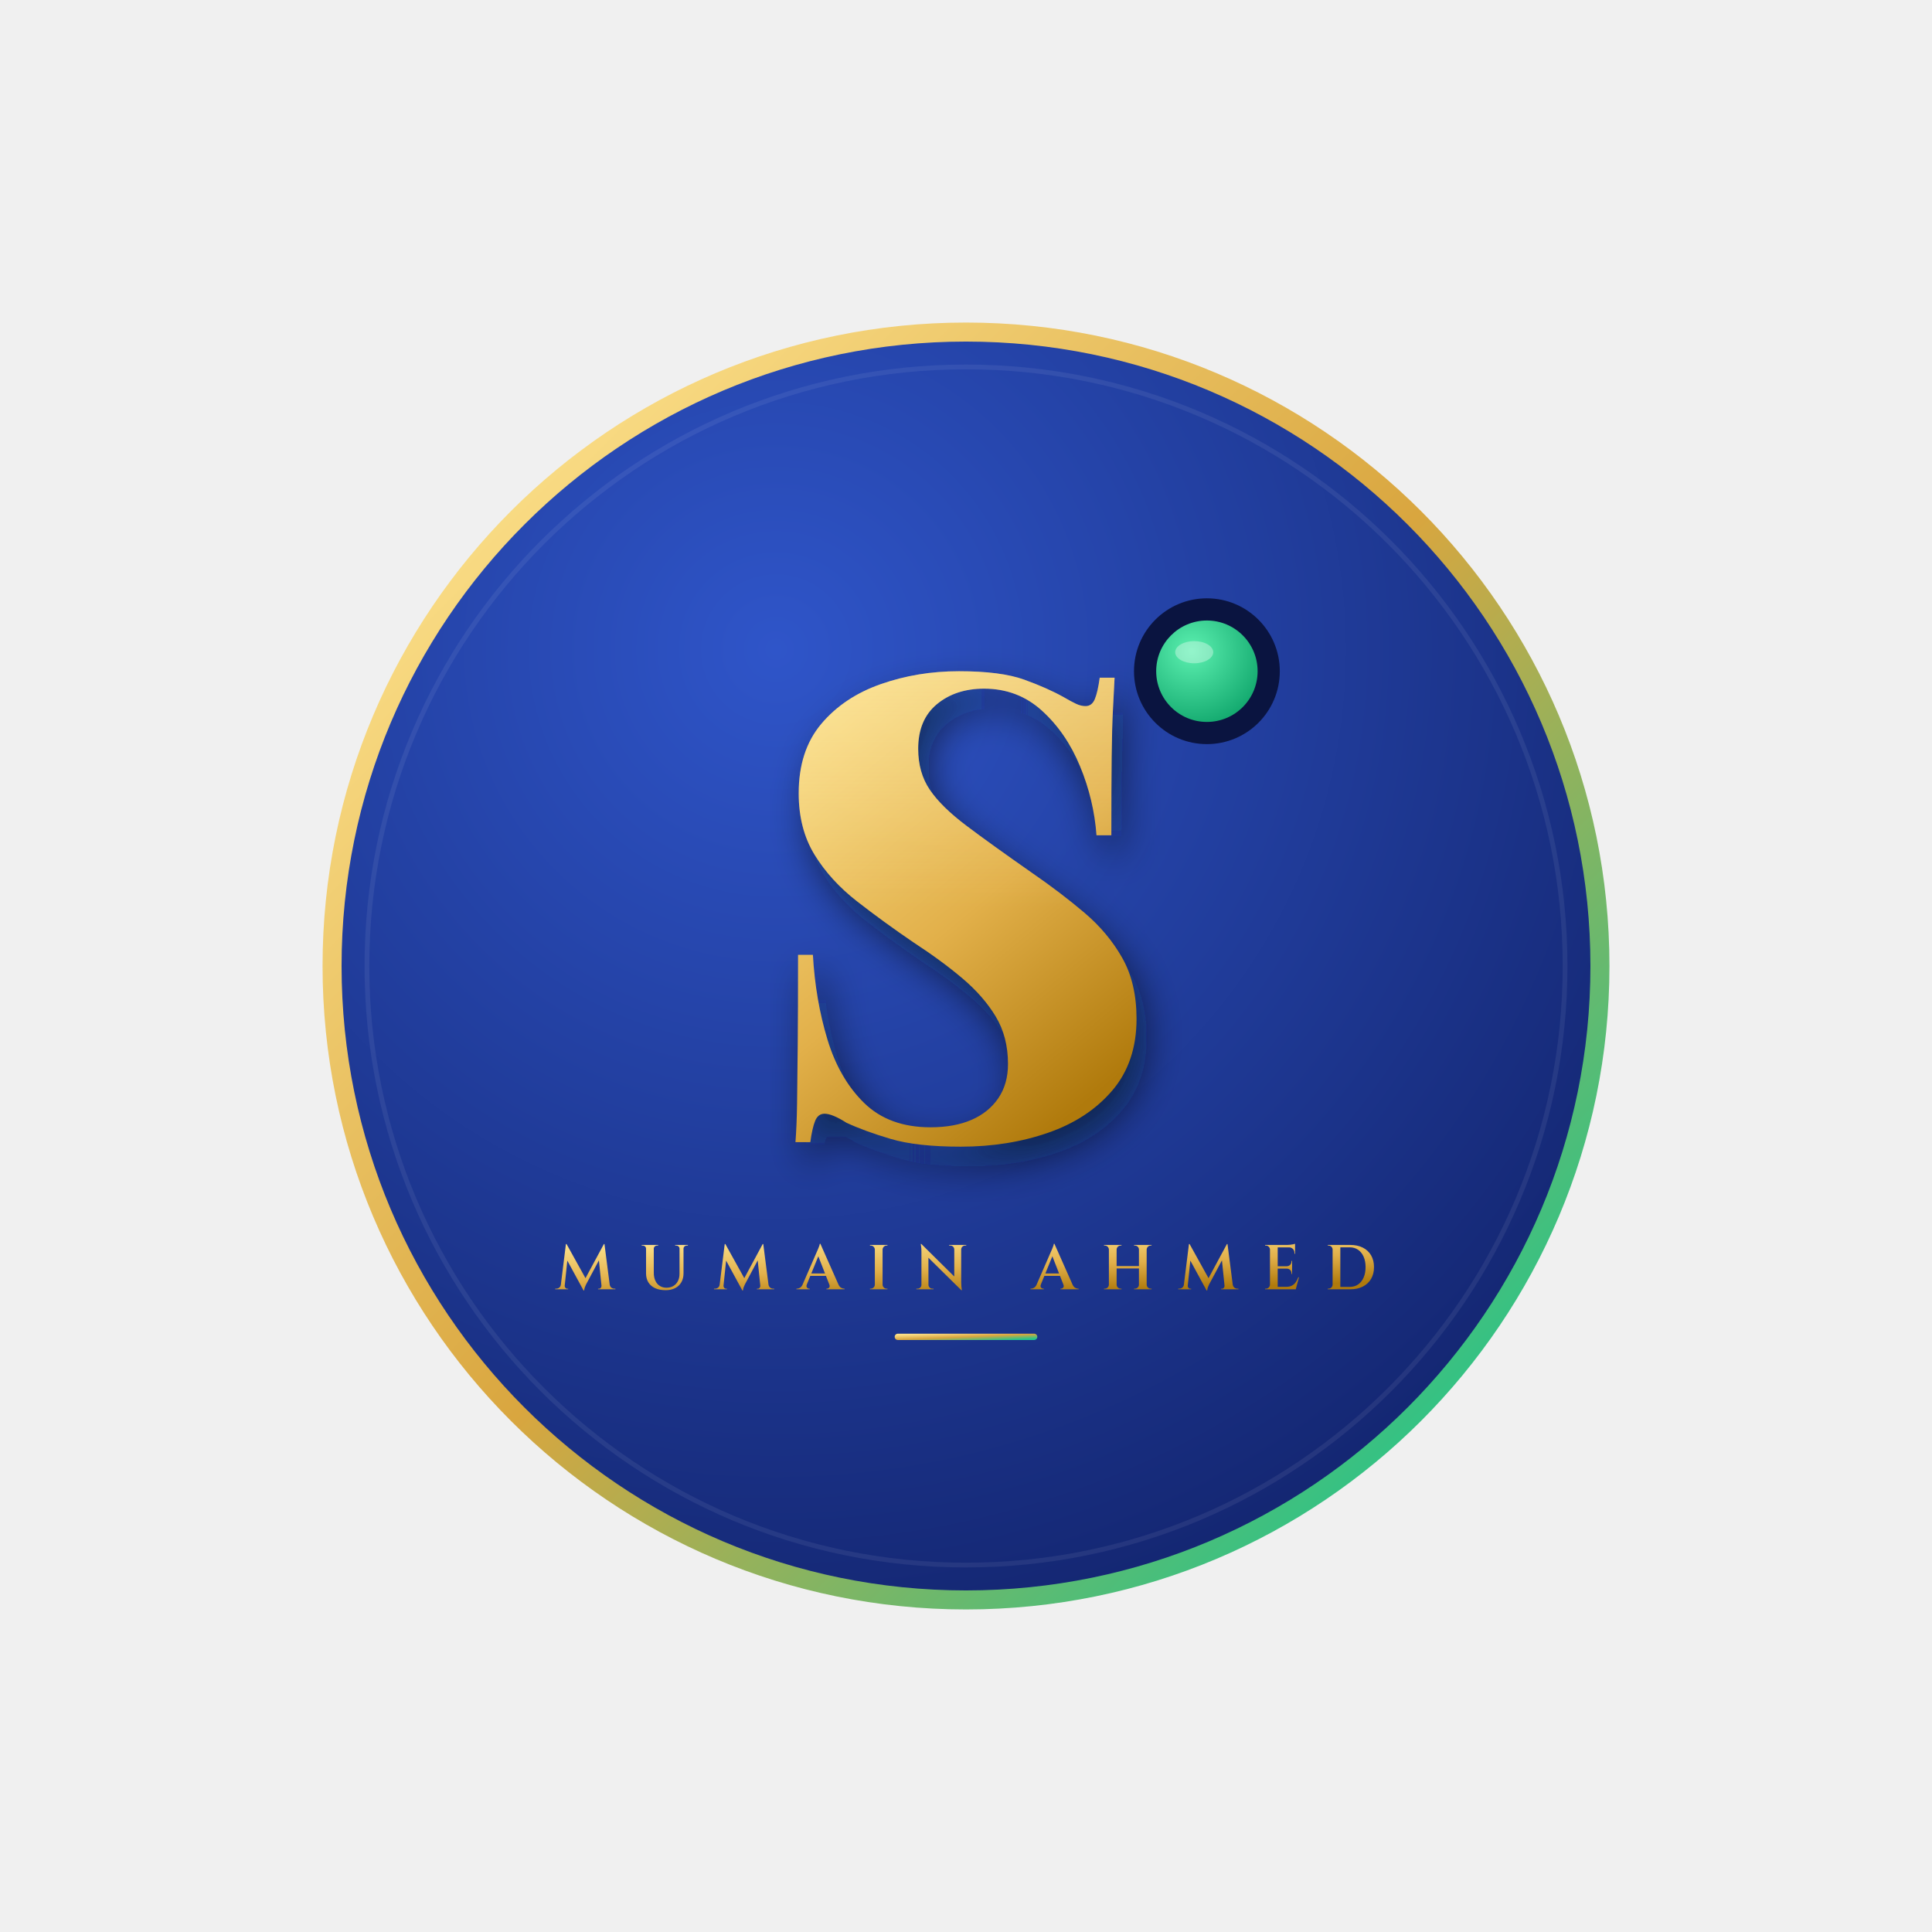
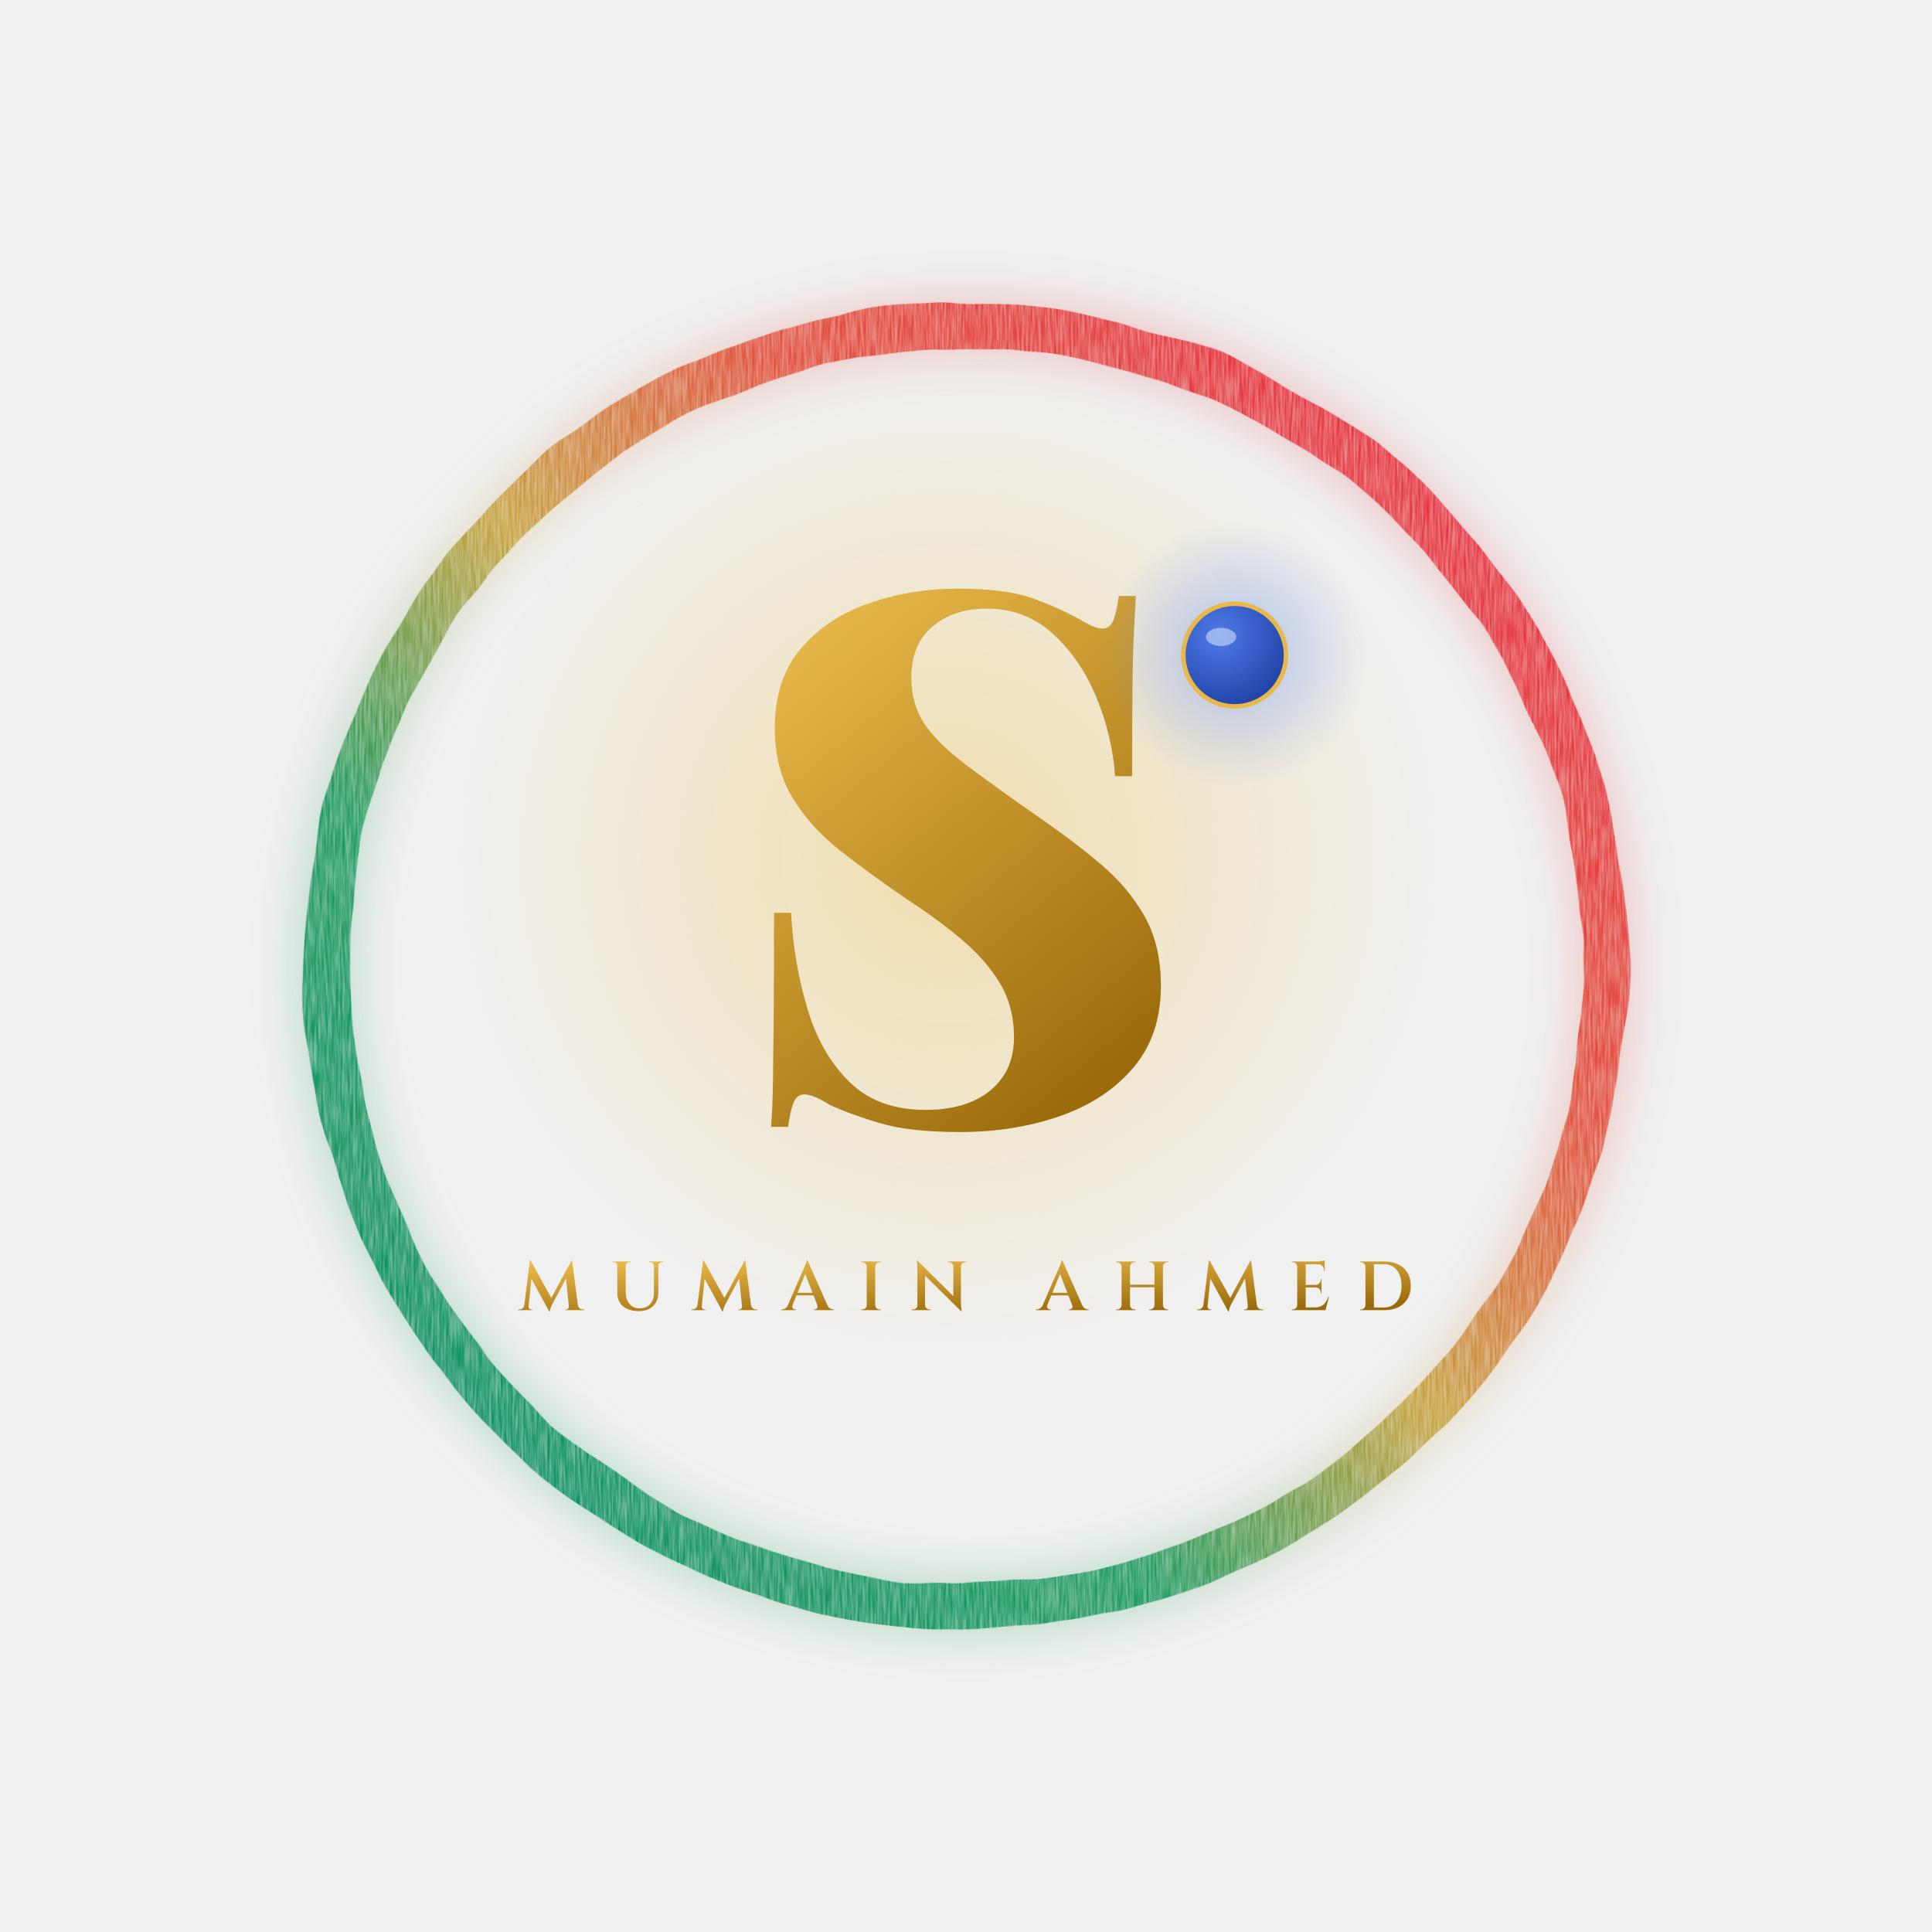
<svg xmlns="http://www.w3.org/2000/svg" viewBox="0 0 1024 1024" width="1024" height="1024">
  <defs>
-     <linearGradient id="bg" x1="0" y1="0" x2="0.35" y2="1">
-       <stop offset="0" stop-color="#2447B5" />
-       <stop offset="1" stop-color="#0A1440" />
+     <linearGradient id="bg" x1="0" y1="0" x2="0.4" y2="1">
+       <stop offset="0" stop-color="#FFFFFF" />
+       <stop offset="1" stop-color="#EFE9DB" />
    </linearGradient>
-     <radialGradient id="glow" cx="0.3" cy="0.2" r="0.7">
-       <stop offset="0" stop-color="#8E9CDA" stop-opacity="0.26" />
-       <stop offset="1" stop-color="#8E9CDA" stop-opacity="0" />
+     <linearGradient id="gold" x1="0.15" y1="0" x2="0.75" y2="1">
+       <stop offset="0" stop-color="#E8B94A" />
+       <stop offset="1" stop-color="#9A6A0A" />
+     </linearGradient>
+     <linearGradient id="pg" gradientUnits="userSpaceOnUse" x1="150" y1="880" x2="860" y2="140">
+       <stop offset="0" stop-color="#0A8F63" />
+       <stop offset="0.3" stop-color="#1E9A5E" />
+       <stop offset="0.5" stop-color="#C7A23C" />
+       <stop offset="0.7" stop-color="#E2503A" />
+       <stop offset="1" stop-color="#E8283D" />
+     </linearGradient>
+     <filter id="brush" x="-6%" y="-6%" width="112%" height="112%">
+       <feTurbulence type="fractalNoise" baseFrequency="0.012" numOctaves="3" seed="7" result="n" />
+       <feDisplacementMap in="SourceGraphic" in2="n" scale="7" xChannelSelector="R" yChannelSelector="G" result="d" />
+       <feTurbulence type="fractalNoise" baseFrequency="0.7 0.05" numOctaves="2" seed="3" result="t" />
+       <feColorMatrix in="t" type="matrix" values="0 0 0 0 0  0 0 0 0 0  0 0 0 0 0  0 0 0 -0.9 1.2" result="a" />
+       <feComposite in="d" in2="a" operator="in" />
+     </filter>
+     <filter id="haze" x="-10%" y="-10%" width="120%" height="120%">
+       <feGaussianBlur stdDeviation="16" />
+     </filter>
+     <radialGradient id="aura" cx="0.5" cy="0.5" r="0.5">
+       <stop offset="0" stop-color="#F2C75C" stop-opacity="0.45" />
+       <stop offset="1" stop-color="#F2C75C" stop-opacity="0" />
    </radialGradient>
-     <radialGradient id="disc" cx="0.35" cy="0.25" r="0.9">
-       <stop offset="0" stop-color="#2F55C9" />
-       <stop offset="1" stop-color="#102066" />
+     <radialGradient id="blue" cx="0.35" cy="0.3" r="0.85">
+       <stop offset="0" stop-color="#4F7BE8" />
+       <stop offset="1" stop-color="#1A3A9E" />
    </radialGradient>
-     <linearGradient id="gold" x1="0.1" y1="0" x2="0.7" y2="1">
-       <stop offset="0" stop-color="#FCE08A" />
-       <stop offset="0.55" stop-color="#E2B04A" />
-       <stop offset="1" stop-color="#B07A0C" />
-     </linearGradient>
-     <linearGradient id="edge" x1="0" y1="0" x2="0" y2="1">
-       <stop offset="0" stop-color="#FFF4C8" stop-opacity="0.9" />
-       <stop offset="0.5" stop-color="#FFF4C8" stop-opacity="0" />
-     </linearGradient>
-     <radialGradient id="red" cx="0.35" cy="0.3" r="0.8">
-       <stop offset="0" stop-color="#5CF0B0" />
-       <stop offset="1" stop-color="#0FA56B" />
+     <radialGradient id="bhalo" cx="0.5" cy="0.5" r="0.5">
+       <stop offset="0" stop-color="#6E96F5" stop-opacity="0.5" />
+       <stop offset="1" stop-color="#6E96F5" stop-opacity="0" />
    </radialGradient>
-     <linearGradient id="ring" x1="0.1" y1="0.1" x2="0.9" y2="0.9">
-       <stop offset="0" stop-color="#FCE08A" />
-       <stop offset="0.5" stop-color="#D9A63F" />
-       <stop offset="1" stop-color="#22C58B" />
-     </linearGradient>
-     <filter id="soft" x="-10%" y="-10%" width="130%" height="130%">
-       <feGaussianBlur stdDeviation="12" />
-     </filter>
  </defs>
-   <g transform="translate(512 512) scale(0.84) translate(-512 -512)">
-     <circle cx="512" cy="512" r="400" fill="url(#disc)" />
-     <circle cx="512" cy="512" r="378" fill="none" stroke="#FFFFFF" stroke-opacity="0.07" stroke-width="3" />
-     <circle cx="512" cy="512" r="400" fill="none" stroke="url(#ring)" stroke-width="12" />
-     <path d="M507.516 326Q534.011 326 548.685 331.299Q563.359 336.598 573.549 342.304Q578.44 345.158 581.497 346.584Q584.554 348.011 587.408 348.011Q591.484 348.011 593.318 343.527Q595.152 339.043 596.375 330.076H605.75Q605.342 338.636 604.731 350.049Q604.12 361.462 603.916 380.212Q603.712 398.962 603.712 429.533H594.337Q592.707 407.114 583.943 385.918Q575.179 364.723 559.894 350.864Q544.609 337.005 523.413 337.005Q505.478 337.005 493.658 346.788Q481.837 356.571 481.837 374.913Q481.837 389.995 489.174 400.796Q496.511 411.598 512.204 423.418Q527.897 435.239 553.576 453.174Q571.918 465.81 586.796 478.446Q601.674 491.082 610.641 506.978Q619.609 522.875 619.609 545.293Q619.609 572.603 604.323 590.538Q589.038 608.473 563.766 617.236Q538.495 626 508.739 626Q481.022 626 464.514 621.109Q448.005 616.217 436.592 610.918Q427.625 605.212 422.734 605.212Q418.658 605.212 416.823 609.696Q414.989 614.179 413.766 623.147H404.391Q405.207 612.549 405.41 598.486Q405.614 584.424 405.818 562.005Q406.022 539.587 406.022 504.94H415.397Q417.027 533.473 424.568 558.337Q432.109 583.201 447.802 598.486Q463.495 613.772 489.582 613.772Q504.663 613.772 515.465 609.084Q526.266 604.397 532.38 595.429Q538.495 586.462 538.495 573.826Q538.495 556.707 530.75 543.867Q523.005 531.027 509.758 519.818Q496.511 508.609 478.984 497.196Q459.826 484.152 443.114 471.109Q426.402 458.065 416.416 441.761Q406.429 425.457 406.429 403.038Q406.429 376.136 420.696 359.22Q434.962 342.304 458.196 334.152Q481.429 326 507.516 326Z" fill="#050819" fill-opacity="0.55" transform="translate(6 12)" filter="url(#soft)" />
-     <path d="M507.516 326Q534.011 326 548.685 331.299Q563.359 336.598 573.549 342.304Q578.44 345.158 581.497 346.584Q584.554 348.011 587.408 348.011Q591.484 348.011 593.318 343.527Q595.152 339.043 596.375 330.076H605.75Q605.342 338.636 604.731 350.049Q604.12 361.462 603.916 380.212Q603.712 398.962 603.712 429.533H594.337Q592.707 407.114 583.943 385.918Q575.179 364.723 559.894 350.864Q544.609 337.005 523.413 337.005Q505.478 337.005 493.658 346.788Q481.837 356.571 481.837 374.913Q481.837 389.995 489.174 400.796Q496.511 411.598 512.204 423.418Q527.897 435.239 553.576 453.174Q571.918 465.81 586.796 478.446Q601.674 491.082 610.641 506.978Q619.609 522.875 619.609 545.293Q619.609 572.603 604.323 590.538Q589.038 608.473 563.766 617.236Q538.495 626 508.739 626Q481.022 626 464.514 621.109Q448.005 616.217 436.592 610.918Q427.625 605.212 422.734 605.212Q418.658 605.212 416.823 609.696Q414.989 614.179 413.766 623.147H404.391Q405.207 612.549 405.41 598.486Q405.614 584.424 405.818 562.005Q406.022 539.587 406.022 504.94H415.397Q417.027 533.473 424.568 558.337Q432.109 583.201 447.802 598.486Q463.495 613.772 489.582 613.772Q504.663 613.772 515.465 609.084Q526.266 604.397 532.38 595.429Q538.495 586.462 538.495 573.826Q538.495 556.707 530.75 543.867Q523.005 531.027 509.758 519.818Q496.511 508.609 478.984 497.196Q459.826 484.152 443.114 471.109Q426.402 458.065 416.416 441.761Q406.429 425.457 406.429 403.038Q406.429 376.136 420.696 359.22Q434.962 342.304 458.196 334.152Q481.429 326 507.516 326Z" fill="url(#gold)" />
-     <path d="M507.516 326Q534.011 326 548.685 331.299Q563.359 336.598 573.549 342.304Q578.44 345.158 581.497 346.584Q584.554 348.011 587.408 348.011Q591.484 348.011 593.318 343.527Q595.152 339.043 596.375 330.076H605.75Q605.342 338.636 604.731 350.049Q604.12 361.462 603.916 380.212Q603.712 398.962 603.712 429.533H594.337Q592.707 407.114 583.943 385.918Q575.179 364.723 559.894 350.864Q544.609 337.005 523.413 337.005Q505.478 337.005 493.658 346.788Q481.837 356.571 481.837 374.913Q481.837 389.995 489.174 400.796Q496.511 411.598 512.204 423.418Q527.897 435.239 553.576 453.174Q571.918 465.81 586.796 478.446Q601.674 491.082 610.641 506.978Q619.609 522.875 619.609 545.293Q619.609 572.603 604.323 590.538Q589.038 608.473 563.766 617.236Q538.495 626 508.739 626Q481.022 626 464.514 621.109Q448.005 616.217 436.592 610.918Q427.625 605.212 422.734 605.212Q418.658 605.212 416.823 609.696Q414.989 614.179 413.766 623.147H404.391Q405.207 612.549 405.41 598.486Q405.614 584.424 405.818 562.005Q406.022 539.587 406.022 504.94H415.397Q417.027 533.473 424.568 558.337Q432.109 583.201 447.802 598.486Q463.495 613.772 489.582 613.772Q504.663 613.772 515.465 609.084Q526.266 604.397 532.38 595.429Q538.495 586.462 538.495 573.826Q538.495 556.707 530.75 543.867Q523.005 531.027 509.758 519.818Q496.511 508.609 478.984 497.196Q459.826 484.152 443.114 471.109Q426.402 458.065 416.416 441.761Q406.429 425.457 406.429 403.038Q406.429 376.136 420.696 359.22Q434.962 342.304 458.196 334.152Q481.429 326 507.516 326Z" fill="url(#edge)" fill-opacity="0.28" />
-     <circle cx="664" cy="326" r="46" fill="#0A1440" />
-     <circle cx="664" cy="326" r="32" fill="url(#red)" />
-     <ellipse cx="656" cy="314" rx="12" ry="7" fill="#FFFFFF" fill-opacity="0.34" />
-     <path d="M283.52 687.44 283.84 691.24 272.56 712.4Q272.56 712.4 272.2 713.1Q271.84 713.8 271.48 714.8Q271.12 715.8 271.08 716.72H270.68L269.44 713.56ZM257.24 713.08V716.0H252.8V715.6Q252.84 715.6 253.14 715.6Q253.44 715.6 253.44 715.6Q254.52 715.6 255.36 714.94Q256.2 714.28 256.36 713.08ZM258.8 713.72Q258.8 713.76 258.8 713.8Q258.8 713.84 258.8 713.92Q258.8 714.56 259.26 715.1Q259.72 715.64 260.36 715.64H260.96V716.0H258.52V713.72ZM259.56 687.44H259.96L261.16 690.92L258.56 716.0H256ZM259.96 687.44 272.52 710.08 270.68 716.72 259.0 695.24ZM283.88 687.44 287.56 716.0H282.24L280.16 695.68L283.52 687.44ZM286.32 713.08H287.2Q287.4 714.28 288.22 714.94Q289.04 715.6 290.12 715.6Q290.12 715.6 290.42 715.6Q290.72 715.6 290.76 715.6V716.0H286.32ZM282.0 713.72H282.28V716.0H279.84V715.64H280.44Q281.12 715.64 281.56 715.1Q282.0 714.56 282.0 713.92Q282.0 713.84 282.0 713.8Q282.0 713.76 282.0 713.72Z M315 688.0V705.6Q315 708.44 315.98 710.56Q316.96 712.68 318.76 713.84Q320.56 715.0 322.96 715.0Q325.52 715.0 327.36 713.9Q329.2 712.8 330.22 710.82Q331.24 708.84 331.24 706.12V688.0H333.76V705.96Q333.76 709.16 332.4 711.54Q331.04 713.92 328.5 715.24Q325.96 716.56 322.48 716.56Q318.56 716.56 315.78 715.26Q313 713.96 311.56 711.58Q310.12 709.2 310.12 706.0V688.0ZM310.24 688.0V690.4H310.12Q310.12 689.52 309.5 688.96Q308.88 688.4 308 688.4Q308 688.4 307.68 688.4Q307.36 688.4 307.36 688.4V688.0ZM317.76 688.0V688.4Q317.76 688.4 317.44 688.4Q317.12 688.4 317.12 688.4Q316.24 688.4 315.62 688.96Q315 689.52 315 690.4H314.92V688.0ZM331.36 688.0V690.4H331.24Q331.24 689.52 330.62 688.96Q330 688.4 329.12 688.4Q329.12 688.4 328.8 688.4Q328.48 688.4 328.48 688.4V688.0ZM336.52 688.0V688.4Q336.52 688.4 336.2 688.4Q335.88 688.4 335.88 688.4Q335 688.4 334.38 688.96Q333.76 689.52 333.76 690.4H333.68V688.0Z M383.72 687.44 384.04 691.24 372.76 712.4Q372.76 712.4 372.4 713.1Q372.04 713.8 371.68 714.8Q371.32 715.8 371.28 716.72H370.88L369.64 713.56ZM357.44 713.08V716.0H353V715.6Q353.04 715.6 353.34 715.6Q353.64 715.6 353.64 715.6Q354.72 715.6 355.56 714.94Q356.4 714.28 356.56 713.08ZM359 713.72Q359 713.76 359 713.8Q359 713.84 359 713.92Q359 714.56 359.46 715.1Q359.92 715.64 360.56 715.64H361.16V716.0H358.72V713.72ZM359.76 687.44H360.16L361.36 690.92L358.76 716.0H356.2ZM360.16 687.44 372.72 710.08 370.88 716.72 359.2 695.24ZM384.08 687.44 387.76 716.0H382.44L380.36 695.68L383.72 687.44ZM386.52 713.08H387.4Q387.6 714.28 388.42 714.94Q389.24 715.6 390.32 715.6Q390.32 715.6 390.62 715.6Q390.92 715.6 390.96 715.6V716.0H386.52ZM382.2 713.72H382.48V716.0H380.04V715.64H380.64Q381.32 715.64 381.76 715.1Q382.2 714.56 382.2 713.92Q382.2 713.84 382.2 713.8Q382.2 713.76 382.2 713.72Z M420.12 687.28 432.76 715.76H426.84L418.24 693.68ZM411.52 713.08Q411.2 713.88 411.4 714.44Q411.6 715.0 412.08 715.3Q412.56 715.6 413.04 715.6H413.4V716.0H405.0V715.6Q405.0 715.6 405.18 715.6Q405.36 715.6 405.36 715.6Q406.28 715.6 407.26 715.02Q408.24 714.44 408.88 713.08ZM420.12 687.28 420.32 691.48 410.36 715.88H407.64L417.96 692.16Q418.04 692.0 418.3 691.38Q418.56 690.76 418.9 689.96Q419.24 689.16 419.48 688.42Q419.72 687.68 419.76 687.28ZM424.8 706.0V707.52H412.76V706.0ZM425.8 713.08H431.56Q432.2 714.44 433.18 715.02Q434.16 715.6 435.08 715.6Q435.08 715.6 435.24 715.6Q435.4 715.6 435.4 715.6V716.0H423.92V715.6H424.28Q425.04 715.6 425.64 714.94Q426.24 714.28 425.8 713.08Z M459.36 688.0V716.0H454.48V688.0ZM454.6 713.08V716.0H451.4V715.6Q451.4 715.6 451.66 715.6Q451.92 715.6 451.92 715.6Q452.96 715.6 453.7 714.86Q454.44 714.12 454.48 713.08ZM454.6 690.92H454.48Q454.44 689.88 453.7 689.14Q452.96 688.4 451.92 688.4Q451.92 688.4 451.66 688.4Q451.4 688.4 451.4 688.4V688.0H454.6ZM459.24 713.08H459.36Q459.4 714.12 460.14 714.86Q460.88 715.6 461.92 715.6Q461.92 715.6 462.16 715.6Q462.4 715.6 462.44 715.6V716.0H459.24ZM459.24 690.92V688.0H462.44V688.4Q462.4 688.4 462.16 688.4Q461.92 688.4 461.92 688.4Q460.88 688.4 460.14 689.14Q459.4 689.88 459.36 690.92Z M483.84 687.4 508.6 711.88 509.04 716.56 484.28 692.12ZM484 713.16V716.0H480.68V715.6Q480.68 715.6 481.04 715.6Q481.4 715.6 481.44 715.6Q482.44 715.6 483.16 714.88Q483.88 714.16 483.88 713.16ZM488.32 713.16Q488.32 714.16 489.04 714.88Q489.76 715.6 490.76 715.6Q490.8 715.6 491.16 715.6Q491.52 715.6 491.52 715.6V716.0H488.2V713.16ZM483.84 687.4 488.28 692.24 488.32 716.0H483.88V692.4Q483.88 690.24 483.66 688.82Q483.44 687.4 483.44 687.4ZM508.96 688.0V711.44Q508.96 712.88 509.08 714.04Q509.2 715.2 509.3 715.88Q509.4 716.56 509.4 716.56H509.04L504.6 711.56V688.0ZM512.16 688.0V688.4Q512.16 688.4 511.8 688.4Q511.44 688.4 511.44 688.4Q510.44 688.4 509.72 689.1Q509.0 689.8 508.96 690.84H508.84V688.0ZM501.36 688.0H504.68V690.84H504.6Q504.56 689.8 503.86 689.1Q503.16 688.4 502.12 688.4Q502.12 688.4 501.76 688.4Q501.4 688.4 501.36 688.4Z  M567.8 687.28 580.44 715.76H574.52L565.92 693.68ZM559.2 713.08Q558.88 713.88 559.08 714.44Q559.28 715.0 559.76 715.3Q560.24 715.6 560.72 715.6H561.08V716.0H552.68V715.6Q552.68 715.6 552.86 715.6Q553.04 715.6 553.04 715.6Q553.96 715.6 554.94 715.02Q555.92 714.44 556.56 713.08ZM567.8 687.28 568 691.48 558.04 715.88H555.32L565.64 692.16Q565.72 692.0 565.98 691.38Q566.24 690.76 566.58 689.96Q566.92 689.16 567.16 688.42Q567.4 687.68 567.44 687.28ZM572.48 706.0V707.52H560.44V706.0ZM573.48 713.08H579.24Q579.88 714.44 580.86 715.02Q581.84 715.6 582.76 715.6Q582.76 715.6 582.92 715.6Q583.08 715.6 583.08 715.6V716.0H571.6V715.6H571.96Q572.72 715.6 573.32 714.94Q573.92 714.28 573.48 713.08Z M626 688.0V716.0H621.12V688.0ZM607.04 688.0V716.0H602.16V688.0ZM621.48 701.32V702.84H606.64V701.32ZM602.28 713.08V716.0H599.08V715.6Q599.08 715.6 599.34 715.6Q599.6 715.6 599.6 715.6Q600.64 715.6 601.38 714.86Q602.12 714.12 602.16 713.08ZM602.28 690.92H602.16Q602.12 689.88 601.38 689.14Q600.64 688.4 599.6 688.4Q599.6 688.4 599.34 688.4Q599.08 688.4 599.08 688.4V688.0H602.28ZM606.92 713.08H607.04Q607.08 714.12 607.82 714.86Q608.56 715.6 609.6 715.6Q609.6 715.6 609.84 715.6Q610.08 715.6 610.12 715.6V716.0H606.92ZM606.92 690.92V688.0H610.12V688.4Q610.08 688.4 609.84 688.4Q609.6 688.4 609.6 688.4Q608.56 688.4 607.82 689.14Q607.08 689.88 607.04 690.92ZM621.24 713.08V716.0H618.04V715.6Q618.08 715.6 618.32 715.6Q618.56 715.6 618.56 715.6Q619.6 715.6 620.36 714.86Q621.12 714.12 621.12 713.08ZM621.24 690.92H621.12Q621.12 689.88 620.36 689.14Q619.6 688.4 618.56 688.4Q618.56 688.4 618.32 688.4Q618.08 688.4 618.04 688.4V688.0H621.24ZM625.88 713.08H626Q626.04 714.12 626.78 714.86Q627.52 715.6 628.56 715.6Q628.56 715.6 628.82 715.6Q629.08 715.6 629.08 715.6V716.0H625.88ZM625.88 690.92V688.0H629.08V688.4Q629.08 688.4 628.82 688.4Q628.56 688.4 628.56 688.4Q627.52 688.4 626.78 689.14Q626.04 689.88 626 690.92Z M676.64 687.44 676.96 691.24 665.68 712.4Q665.68 712.4 665.32 713.1Q664.96 713.8 664.6 714.8Q664.24 715.8 664.2 716.72H663.8L662.56 713.56ZM650.36 713.08V716.0H645.92V715.6Q645.96 715.6 646.26 715.6Q646.56 715.6 646.56 715.6Q647.64 715.6 648.48 714.94Q649.32 714.28 649.48 713.08ZM651.92 713.72Q651.92 713.76 651.92 713.8Q651.92 713.84 651.92 713.92Q651.92 714.56 652.38 715.1Q652.84 715.64 653.48 715.64H654.08V716.0H651.64V713.72ZM652.68 687.44H653.08L654.28 690.92L651.68 716.0H649.12ZM653.08 687.44 665.64 710.08 663.8 716.72 652.12 695.24ZM677.0 687.44 680.68 716.0H675.36L673.28 695.68L676.64 687.44ZM679.44 713.08H680.32Q680.52 714.28 681.34 714.94Q682.16 715.6 683.24 715.6Q683.24 715.6 683.54 715.6Q683.84 715.6 683.88 715.6V716.0H679.44ZM675.12 713.72H675.4V716.0H672.96V715.64H673.56Q674.24 715.64 674.68 715.1Q675.12 714.56 675.12 713.92Q675.12 713.84 675.12 713.8Q675.12 713.76 675.12 713.72Z M708.68 688.0V716.0H703.8V688.0ZM719.28 714.44 719.96 716.0H708.56V714.44ZM717.76 701.44V702.96H708.56V701.44ZM719.64 688.0V689.56H708.56V688.0ZM722.08 708.4 720.08 716.0H712.6L714.04 714.44Q716.08 714.44 717.56 713.7Q719.04 712.96 720.04 711.58Q721.04 710.2 721.68 708.4ZM717.76 702.88V706.32H717.36V705.88Q717.36 704.64 716.52 703.8Q715.68 702.96 714.44 702.96V702.88ZM717.76 698.08V701.52H714.44V701.44Q715.68 701.4 716.52 700.56Q717.36 699.72 717.36 698.48V698.08ZM719.64 689.44V693.6H719.24V693.04Q719.24 691.52 718.28 690.54Q717.32 689.56 715.72 689.52V689.44ZM719.64 687.28V688.44L714.76 688.0Q715.64 688.0 716.62 687.88Q717.6 687.76 718.44 687.6Q719.28 687.44 719.64 687.28ZM703.92 713.08V716.0H700.72V715.6Q700.72 715.6 700.98 715.6Q701.24 715.6 701.24 715.6Q702.28 715.6 703.02 714.86Q703.76 714.12 703.8 713.08ZM703.92 690.92H703.8Q703.76 689.88 703.02 689.14Q702.28 688.4 701.24 688.4Q701.24 688.4 700.98 688.4Q700.72 688.4 700.72 688.4V688.0H703.92Z M754.44 688.0Q759.0 688.0 762.38 689.7Q765.76 691.4 767.6 694.56Q769.44 697.72 769.44 702.0Q769.44 706.28 767.6 709.42Q765.76 712.56 762.38 714.28Q759.0 716.0 754.44 716.0H745.24L745.2 714.48Q745.96 714.48 747.1 714.48Q748.24 714.48 749.46 714.48Q750.68 714.48 751.74 714.48Q752.8 714.48 753.46 714.48Q754.12 714.48 754.12 714.48Q757.2 714.48 759.42 712.94Q761.64 711.4 762.88 708.6Q764.12 705.8 764.12 702.0Q764.12 698.2 762.88 695.4Q761.64 692.6 759.4 691.06Q757.16 689.52 754.12 689.52Q754.12 689.52 753.42 689.52Q752.72 689.52 751.62 689.52Q750.52 689.52 749.24 689.52Q747.96 689.52 746.78 689.52Q745.6 689.52 744.8 689.52V688.0ZM748.2 688.0V716.0H743.32V688.0ZM743.44 713.08V716.0H740.24V715.6Q740.24 715.6 740.5 715.6Q740.76 715.6 740.76 715.6Q741.8 715.6 742.54 714.86Q743.28 714.12 743.32 713.08ZM743.44 690.92H743.32Q743.32 689.88 742.56 689.14Q741.8 688.4 740.76 688.4Q740.76 688.4 740.52 688.4Q740.28 688.4 740.28 688.4L740.24 688.0H743.44Z" fill="url(#gold)" />
-     <rect x="467" y="744" width="90" height="4" rx="2" fill="url(#ring)" />
+   <g transform="translate(512 512) scale(0.8) translate(-512 -512)">
+     <g filter="url(#haze)" opacity="0.30">
+       <circle cx="512" cy="512" r="424" fill="none" stroke="url(#pg)" stroke-width="30" />
+       <circle cx="512" cy="512" r="427" fill="none" stroke="url(#pg)" stroke-width="12" opacity="0.55" />
+     </g>
+     <g filter="url(#brush)">
+       <circle cx="512" cy="512" r="424" fill="none" stroke="url(#pg)" stroke-width="30" />
+       <circle cx="512" cy="512" r="427" fill="none" stroke="url(#pg)" stroke-width="12" opacity="0.55" />
+     </g>
+     <circle cx="500" cy="440" r="330" fill="url(#aura)" />
+     <g transform="translate(0 -70)">
+       <path d="M506.62 332.0Q538.413 332.0 556.022 338.359Q573.63 344.717 585.859 351.565Q591.728 354.989 595.397 356.701Q599.065 358.413 602.489 358.413Q607.38 358.413 609.582 353.033Q611.783 347.652 613.25 336.891H624.5Q624.011 347.163 623.277 360.859Q622.543 374.554 622.299 397.054Q622.054 419.554 622.054 456.239H610.804Q608.848 429.337 598.332 403.902Q587.815 378.467 569.473 361.837Q551.13 345.207 525.696 345.207Q504.174 345.207 489.989 356.946Q475.804 368.685 475.804 390.696Q475.804 408.793 484.609 421.755Q493.413 434.717 512.245 448.902Q531.076 463.087 561.891 484.609Q583.902 499.772 601.755 514.935Q619.609 530.098 630.37 549.174Q641.13 568.25 641.13 595.152Q641.13 627.924 622.788 649.446Q604.446 670.967 574.12 681.484Q543.793 692.0 508.087 692.0Q474.826 692.0 455.016 686.13Q435.207 680.261 421.511 673.902Q410.75 667.054 404.88 667.054Q399.989 667.054 397.788 672.435Q395.587 677.815 394.12 688.576H382.87Q383.848 675.859 384.092 658.984Q384.337 642.109 384.582 615.207Q384.826 588.304 384.826 546.728H396.076Q398.033 580.967 407.082 610.804Q416.13 640.641 434.962 658.984Q453.793 677.326 485.098 677.326Q503.196 677.326 516.158 671.701Q529.12 666.076 536.457 655.315Q543.793 644.554 543.793 629.391Q543.793 608.848 534.5 593.44Q525.207 578.033 509.31 564.582Q493.413 551.13 472.38 537.435Q449.391 521.783 429.337 506.13Q409.283 490.478 397.299 470.913Q385.315 451.348 385.315 424.446Q385.315 392.163 402.435 371.864Q419.554 351.565 447.435 341.783Q475.315 332.0 506.62 332.0Z" fill="url(#gold)" />
+     </g>
+     <circle cx="690" cy="306" r="88" fill="url(#bhalo)" />
+     <circle cx="690" cy="306" r="34" fill="url(#blue)" stroke="#E8B94A" stroke-width="3" />
+     <ellipse cx="681" cy="294" rx="10" ry="6" fill="#fff" fill-opacity="0.45" />
+     <path d="M250.623 707.156 250.991 711.526 238.019 735.86Q238.019 735.86 237.605 736.665Q237.191 737.47 236.777 738.62Q236.363 739.77 236.317 740.828H235.857L234.431 737.194ZM220.401 736.642V740.0H215.295V739.54Q215.341 739.54 215.686 739.54Q216.031 739.54 216.031 739.54Q217.273 739.54 218.239 738.781Q219.205 738.022 219.389 736.642ZM222.195 737.378Q222.195 737.424 222.195 737.47Q222.195 737.516 222.195 737.608Q222.195 738.344 222.724 738.965Q223.253 739.586 223.989 739.586H224.679V740.0H221.873V737.378ZM223.069 707.156H223.529L224.909 711.158L221.919 740.0H218.975ZM223.529 707.156 237.973 733.192 235.857 740.828 222.425 716.126ZM251.037 707.156 255.269 740.0H249.151L246.759 716.632L250.623 707.156ZM253.843 736.642H254.855Q255.085 738.022 256.028 738.781Q256.971 739.54 258.213 739.54Q258.213 739.54 258.558 739.54Q258.903 739.54 258.949 739.54V740.0H253.843ZM248.875 737.378H249.197V740.0H246.391V739.586H247.081Q247.863 739.586 248.369 738.965Q248.875 738.344 248.875 737.608Q248.875 737.516 248.875 737.47Q248.875 737.424 248.875 737.378Z M286.575 707.8V728.04Q286.575 731.306 287.702 733.744Q288.829 736.182 290.899 737.516Q292.969 738.85 295.729 738.85Q298.673 738.85 300.789 737.585Q302.905 736.32 304.078 734.043Q305.251 731.766 305.251 728.638V707.8H308.149V728.454Q308.149 732.134 306.585 734.871Q305.021 737.608 302.1 739.126Q299.179 740.644 295.177 740.644Q290.669 740.644 287.472 739.149Q284.275 737.654 282.619 734.917Q280.963 732.18 280.963 728.5V707.8ZM281.101 707.8V710.56H280.963Q280.963 709.548 280.25 708.904Q279.537 708.26 278.525 708.26Q278.525 708.26 278.157 708.26Q277.789 708.26 277.789 708.26V707.8ZM289.749 707.8V708.26Q289.749 708.26 289.381 708.26Q289.013 708.26 289.013 708.26Q288.001 708.26 287.288 708.904Q286.575 709.548 286.575 710.56H286.483V707.8ZM305.389 707.8V710.56H305.251Q305.251 709.548 304.538 708.904Q303.825 708.26 302.813 708.26Q302.813 708.26 302.445 708.26Q302.077 708.26 302.077 708.26V707.8ZM311.323 707.8V708.26Q311.323 708.26 310.955 708.26Q310.587 708.26 310.587 708.26Q309.575 708.26 308.862 708.904Q308.149 709.548 308.149 710.56H308.057V707.8Z M365.353 707.156 365.721 711.526 352.749 735.86Q352.749 735.86 352.335 736.665Q351.921 737.47 351.507 738.62Q351.093 739.77 351.047 740.828H350.587L349.161 737.194ZM335.131 736.642V740.0H330.025V739.54Q330.071 739.54 330.416 739.54Q330.761 739.54 330.761 739.54Q332.003 739.54 332.969 738.781Q333.935 738.022 334.119 736.642ZM336.925 737.378Q336.925 737.424 336.925 737.47Q336.925 737.516 336.925 737.608Q336.925 738.344 337.454 738.965Q337.983 739.586 338.719 739.586H339.409V740.0H336.603V737.378ZM337.799 707.156H338.259L339.639 711.158L336.649 740.0H333.705ZM338.259 707.156 352.703 733.192 350.587 740.828 337.155 716.126ZM365.767 707.156 369.999 740.0H363.881L361.489 716.632L365.353 707.156ZM368.573 736.642H369.585Q369.815 738.022 370.758 738.781Q371.701 739.54 372.943 739.54Q372.943 739.54 373.288 739.54Q373.633 739.54 373.679 739.54V740.0H368.573ZM363.605 737.378H363.927V740.0H361.121V739.586H361.811Q362.593 739.586 363.099 738.965Q363.605 738.344 363.605 737.608Q363.605 737.516 363.605 737.47Q363.605 737.424 363.605 737.378Z M406.963 706.972 421.499 739.724H414.691L404.801 714.332ZM397.073 736.642Q396.705 737.562 396.935 738.206Q397.165 738.85 397.717 739.195Q398.269 739.54 398.821 739.54H399.235V740.0H389.575V739.54Q389.575 739.54 389.782 739.54Q389.989 739.54 389.989 739.54Q391.047 739.54 392.174 738.873Q393.301 738.206 394.037 736.642ZM406.963 706.972 407.193 711.802 395.739 739.862H392.611L404.479 712.584Q404.571 712.4 404.87 711.687Q405.169 710.974 405.56 710.054Q405.951 709.134 406.227 708.283Q406.503 707.432 406.549 706.972ZM412.345 728.5V730.248H398.499V728.5ZM413.495 736.642H420.119Q420.855 738.206 421.982 738.873Q423.109 739.54 424.167 739.54Q424.167 739.54 424.351 739.54Q424.535 739.54 424.535 739.54V740.0H411.333V739.54H411.747Q412.621 739.54 413.311 738.781Q414.001 738.022 413.495 736.642Z M451.839 707.8V740.0H446.227V707.8ZM446.365 736.642V740.0H442.685V739.54Q442.685 739.54 442.984 739.54Q443.283 739.54 443.283 739.54Q444.479 739.54 445.33 738.689Q446.181 737.838 446.227 736.642ZM446.365 711.158H446.227Q446.181 709.962 445.33 709.111Q444.479 708.26 443.283 708.26Q443.283 708.26 442.984 708.26Q442.685 708.26 442.685 708.26V707.8H446.365ZM451.701 736.642H451.839Q451.885 737.838 452.736 738.689Q453.587 739.54 454.783 739.54Q454.783 739.54 455.059 739.54Q455.335 739.54 455.381 739.54V740.0H451.701ZM451.701 711.158V707.8H455.381V708.26Q455.335 708.26 455.059 708.26Q454.783 708.26 454.783 708.26Q453.587 708.26 452.736 709.111Q451.885 709.962 451.839 711.158Z M479.741 707.11 508.215 735.262 508.721 740.644 480.247 712.538ZM479.925 736.734V740.0H476.107V739.54Q476.107 739.54 476.521 739.54Q476.935 739.54 476.981 739.54Q478.131 739.54 478.959 738.712Q479.787 737.884 479.787 736.734ZM484.893 736.734Q484.893 737.884 485.721 738.712Q486.549 739.54 487.699 739.54Q487.745 739.54 488.159 739.54Q488.573 739.54 488.573 739.54V740.0H484.755V736.734ZM479.741 707.11 484.847 712.676 484.893 740.0H479.787V712.86Q479.787 710.376 479.534 708.743Q479.281 707.11 479.281 707.11ZM508.629 707.8V734.756Q508.629 736.412 508.767 737.746Q508.905 739.08 509.02 739.862Q509.135 740.644 509.135 740.644H508.721L503.615 734.894V707.8ZM512.309 707.8V708.26Q512.309 708.26 511.895 708.26Q511.481 708.26 511.481 708.26Q510.331 708.26 509.503 709.065Q508.675 709.87 508.629 711.066H508.491V707.8ZM499.889 707.8H503.707V711.066H503.615Q503.569 709.87 502.764 709.065Q501.959 708.26 500.763 708.26Q500.763 708.26 500.349 708.26Q499.935 708.26 499.889 708.26Z  M575.795 706.972 590.331 739.724H583.523L573.633 714.332ZM565.905 736.642Q565.537 737.562 565.767 738.206Q565.997 738.85 566.549 739.195Q567.101 739.54 567.653 739.54H568.067V740.0H558.407V739.54Q558.407 739.54 558.614 739.54Q558.821 739.54 558.821 739.54Q559.879 739.54 561.006 738.873Q562.133 738.206 562.869 736.642ZM575.795 706.972 576.025 711.802 564.571 739.862H561.443L573.311 712.584Q573.403 712.4 573.702 711.687Q574.001 710.974 574.392 710.054Q574.783 709.134 575.059 708.283Q575.335 707.432 575.381 706.972ZM581.177 728.5V730.248H567.331V728.5ZM582.327 736.642H588.951Q589.687 738.206 590.814 738.873Q591.941 739.54 592.999 739.54Q592.999 739.54 593.183 739.54Q593.367 739.54 593.367 739.54V740.0H580.165V739.54H580.579Q581.453 739.54 582.143 738.781Q582.833 738.022 582.327 736.642Z M642.475 707.8V740.0H636.863V707.8ZM620.671 707.8V740.0H615.059V707.8ZM637.277 723.118V724.866H620.211V723.118ZM615.197 736.642V740.0H611.517V739.54Q611.517 739.54 611.816 739.54Q612.115 739.54 612.115 739.54Q613.311 739.54 614.162 738.689Q615.013 737.838 615.059 736.642ZM615.197 711.158H615.059Q615.013 709.962 614.162 709.111Q613.311 708.26 612.115 708.26Q612.115 708.26 611.816 708.26Q611.517 708.26 611.517 708.26V707.8H615.197ZM620.533 736.642H620.671Q620.717 737.838 621.568 738.689Q622.419 739.54 623.615 739.54Q623.615 739.54 623.891 739.54Q624.167 739.54 624.213 739.54V740.0H620.533ZM620.533 711.158V707.8H624.213V708.26Q624.167 708.26 623.891 708.26Q623.615 708.26 623.615 708.26Q622.419 708.26 621.568 709.111Q620.717 709.962 620.671 711.158ZM637.001 736.642V740.0H633.321V739.54Q633.367 739.54 633.643 739.54Q633.919 739.54 633.919 739.54Q635.115 739.54 635.989 738.689Q636.863 737.838 636.863 736.642ZM637.001 711.158H636.863Q636.863 709.962 635.989 709.111Q635.115 708.26 633.919 708.26Q633.919 708.26 633.643 708.26Q633.367 708.26 633.321 708.26V707.8H637.001ZM642.337 736.642H642.475Q642.521 737.838 643.372 738.689Q644.223 739.54 645.419 739.54Q645.419 739.54 645.718 739.54Q646.017 739.54 646.017 739.54V740.0H642.337ZM642.337 711.158V707.8H646.017V708.26Q646.017 708.26 645.718 708.26Q645.419 708.26 645.419 708.26Q644.223 708.26 643.372 709.111Q642.521 709.962 642.475 711.158Z M700.461 707.156 700.829 711.526 687.857 735.86Q687.857 735.86 687.443 736.665Q687.029 737.47 686.615 738.62Q686.201 739.77 686.155 740.828H685.695L684.269 737.194ZM670.239 736.642V740.0H665.133V739.54Q665.179 739.54 665.524 739.54Q665.869 739.54 665.869 739.54Q667.111 739.54 668.077 738.781Q669.043 738.022 669.227 736.642ZM672.033 737.378Q672.033 737.424 672.033 737.47Q672.033 737.516 672.033 737.608Q672.033 738.344 672.562 738.965Q673.091 739.586 673.827 739.586H674.517V740.0H671.711V737.378ZM672.907 707.156H673.367L674.747 711.158L671.757 740.0H668.813ZM673.367 707.156 687.811 733.192 685.695 740.828 672.263 716.126ZM700.875 707.156 705.107 740.0H698.989L696.597 716.632L700.461 707.156ZM703.681 736.642H704.693Q704.923 738.022 705.866 738.781Q706.809 739.54 708.051 739.54Q708.051 739.54 708.396 739.54Q708.741 739.54 708.787 739.54V740.0H703.681ZM698.713 737.378H699.035V740.0H696.229V739.586H696.919Q697.701 739.586 698.207 738.965Q698.713 738.344 698.713 737.608Q698.713 737.516 698.713 737.47Q698.713 737.424 698.713 737.378Z M737.057 707.8V740.0H731.445V707.8ZM749.247 738.206 750.029 740.0H736.919V738.206ZM747.499 723.256V725.004H736.919V723.256ZM749.661 707.8V709.594H736.919V707.8ZM752.467 731.26 750.167 740.0H741.565L743.221 738.206Q745.567 738.206 747.269 737.355Q748.971 736.504 750.121 734.917Q751.271 733.33 752.007 731.26ZM747.499 724.912V728.868H747.039V728.362Q747.039 726.936 746.073 725.97Q745.107 725.004 743.681 725.004V724.912ZM747.499 719.392V723.348H743.681V723.256Q745.107 723.21 746.073 722.244Q747.039 721.278 747.039 719.852V719.392ZM749.661 709.456V714.24H749.201V713.596Q749.201 711.848 748.097 710.721Q746.993 709.594 745.153 709.548V709.456ZM749.661 706.972V708.306L744.049 707.8Q745.061 707.8 746.188 707.662Q747.315 707.524 748.281 707.34Q749.247 707.156 749.661 706.972ZM731.583 736.642V740.0H727.903V739.54Q727.903 739.54 728.202 739.54Q728.501 739.54 728.501 739.54Q729.697 739.54 730.548 738.689Q731.399 737.838 731.445 736.642ZM731.583 711.158H731.445Q731.399 709.962 730.548 709.111Q729.697 708.26 728.501 708.26Q728.501 708.26 728.202 708.26Q727.903 708.26 727.903 708.26V707.8H731.583Z M789.431 707.8Q794.675 707.8 798.562 709.755Q802.449 711.71 804.565 715.344Q806.681 718.978 806.681 723.9Q806.681 728.822 804.565 732.433Q802.449 736.044 798.562 738.022Q794.675 740.0 789.431 740.0H778.851L778.805 738.252Q779.679 738.252 780.99 738.252Q782.301 738.252 783.704 738.252Q785.107 738.252 786.326 738.252Q787.545 738.252 788.304 738.252Q789.063 738.252 789.063 738.252Q792.605 738.252 795.158 736.481Q797.711 734.71 799.137 731.49Q800.563 728.27 800.563 723.9Q800.563 719.53 799.137 716.31Q797.711 713.09 795.135 711.319Q792.559 709.548 789.063 709.548Q789.063 709.548 788.258 709.548Q787.453 709.548 786.188 709.548Q784.923 709.548 783.451 709.548Q781.979 709.548 780.622 709.548Q779.265 709.548 778.345 709.548V707.8ZM782.255 707.8V740.0H776.643V707.8ZM776.781 736.642V740.0H773.101V739.54Q773.101 739.54 773.4 739.54Q773.699 739.54 773.699 739.54Q774.895 739.54 775.746 738.689Q776.597 737.838 776.643 736.642ZM776.781 711.158H776.643Q776.643 709.962 775.769 709.111Q774.895 708.26 773.699 708.26Q773.699 708.26 773.423 708.26Q773.147 708.26 773.147 708.26L773.101 707.8H776.781Z" fill="url(#gold)" />
  </g>
</svg>
